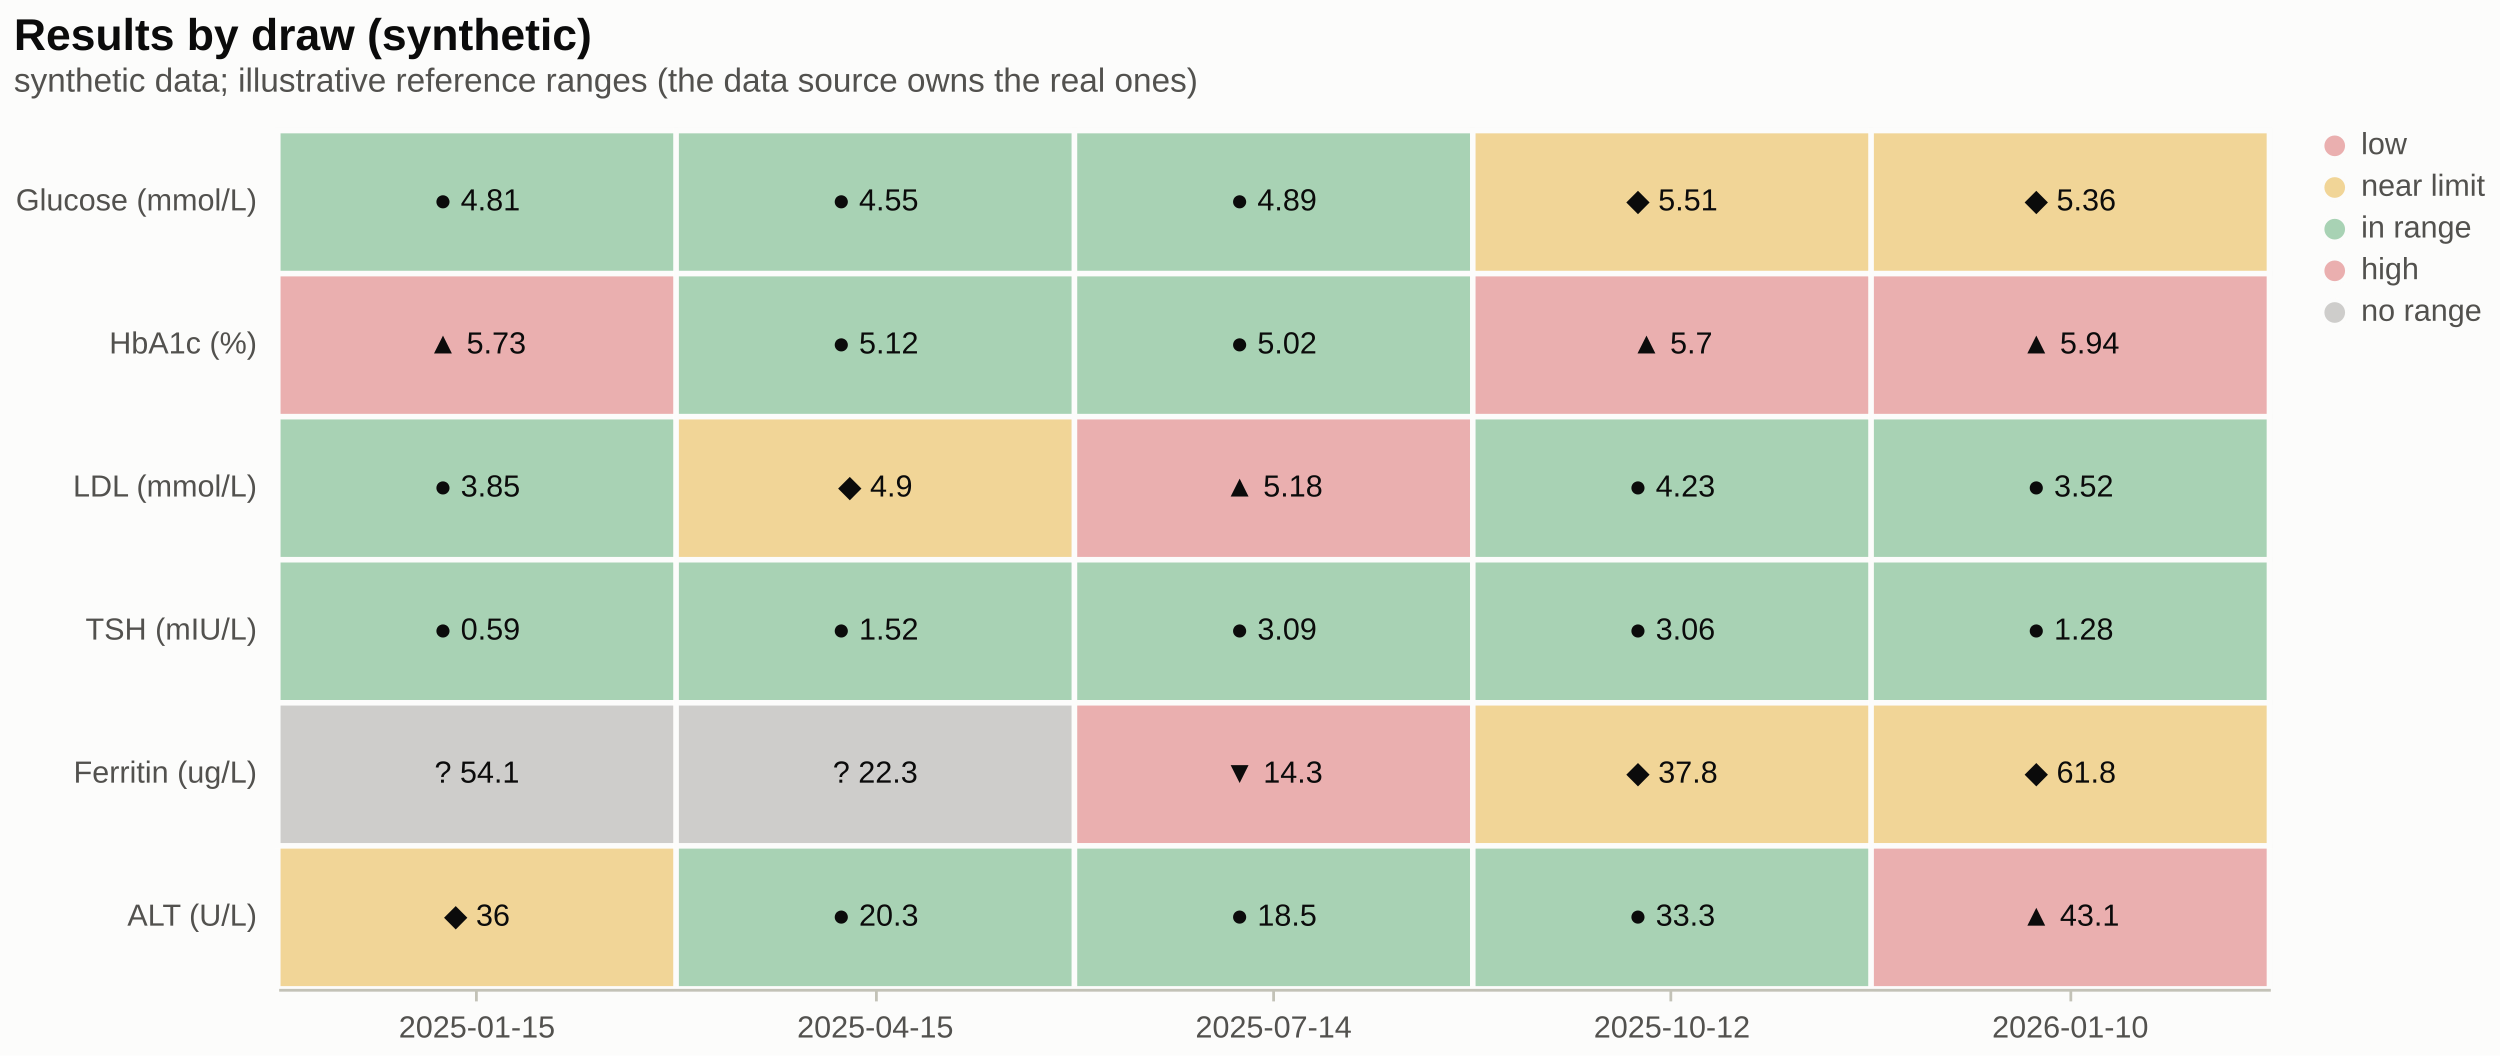
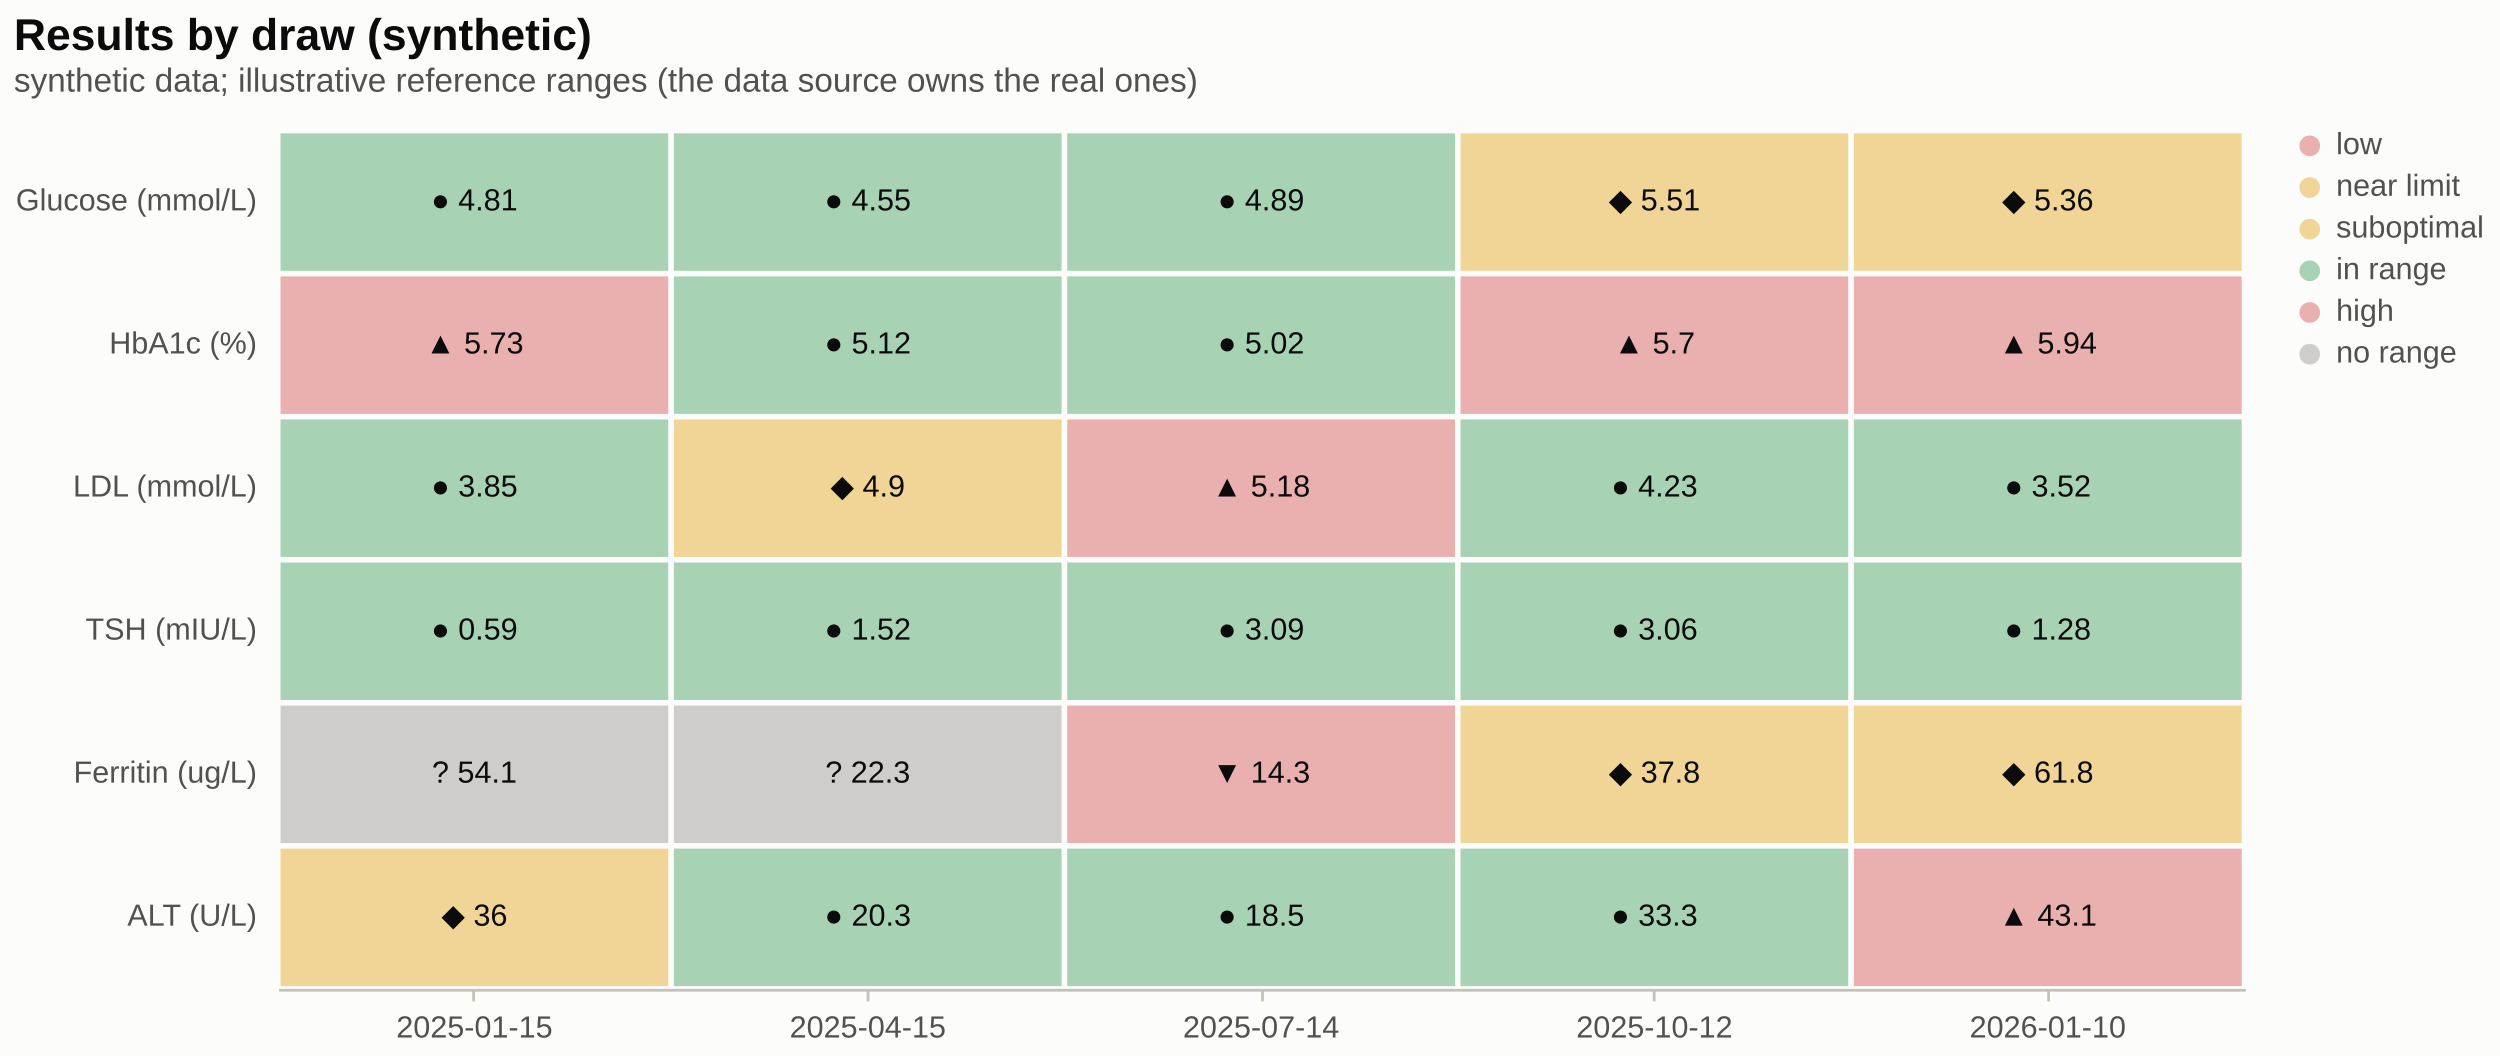
<svg xmlns="http://www.w3.org/2000/svg" width="900" height="380" viewBox="0 0 900 380" font-family="Arial, Liberation Sans, sans-serif">
  <defs>
    <clipPath id="clip-main">
-       <rect x="100" y="47" width="717" height="309" />
+       <rect x="100" y="47" width="708" height="309" />
    </clipPath>
  </defs>
  <rect width="100%" height="100%" fill="#fcfcfb" />
  <g>
-     <rect x="100" y="47" width="143.4" height="51.5" fill="#2b9348" stroke="#fcfcfb" opacity="0.4" stroke-width="2" />
-     <rect x="100" y="98.5" width="143.4" height="51.5" fill="#d03b3b" stroke="#fcfcfb" opacity="0.4" stroke-width="2" />
-     <rect x="100" y="150" width="143.4" height="51.5" fill="#2b9348" stroke="#fcfcfb" opacity="0.4" stroke-width="2" />
-     <rect x="100" y="201.5" width="143.4" height="51.5" fill="#2b9348" stroke="#fcfcfb" opacity="0.4" stroke-width="2" />
-     <rect x="100" y="253" width="143.4" height="51.5" fill="#898781" stroke="#fcfcfb" opacity="0.4" stroke-width="2" />
-     <rect x="100" y="304.5" width="143.4" height="51.5" fill="#e09a00" stroke="#fcfcfb" opacity="0.4" stroke-width="2" />
-     <rect x="243.4" y="47" width="143.4" height="51.5" fill="#2b9348" stroke="#fcfcfb" opacity="0.4" stroke-width="2" />
-     <rect x="243.4" y="98.5" width="143.4" height="51.5" fill="#2b9348" stroke="#fcfcfb" opacity="0.4" stroke-width="2" />
-     <rect x="243.4" y="150" width="143.4" height="51.5" fill="#e09a00" stroke="#fcfcfb" opacity="0.4" stroke-width="2" />
-     <rect x="243.4" y="201.5" width="143.4" height="51.5" fill="#2b9348" stroke="#fcfcfb" opacity="0.4" stroke-width="2" />
-     <rect x="243.4" y="253" width="143.4" height="51.5" fill="#898781" stroke="#fcfcfb" opacity="0.4" stroke-width="2" />
-     <rect x="243.4" y="304.5" width="143.4" height="51.5" fill="#2b9348" stroke="#fcfcfb" opacity="0.4" stroke-width="2" />
-     <rect x="386.8" y="47" width="143.4" height="51.5" fill="#2b9348" stroke="#fcfcfb" opacity="0.4" stroke-width="2" />
-     <rect x="386.8" y="98.5" width="143.4" height="51.5" fill="#2b9348" stroke="#fcfcfb" opacity="0.4" stroke-width="2" />
-     <rect x="386.8" y="150" width="143.4" height="51.5" fill="#d03b3b" stroke="#fcfcfb" opacity="0.4" stroke-width="2" />
-     <rect x="386.8" y="201.5" width="143.4" height="51.5" fill="#2b9348" stroke="#fcfcfb" opacity="0.4" stroke-width="2" />
-     <rect x="386.8" y="253" width="143.4" height="51.5" fill="#d03b3b" stroke="#fcfcfb" opacity="0.4" stroke-width="2" />
-     <rect x="386.8" y="304.5" width="143.4" height="51.5" fill="#2b9348" stroke="#fcfcfb" opacity="0.4" stroke-width="2" />
-     <rect x="530.2" y="47" width="143.4" height="51.5" fill="#e09a00" stroke="#fcfcfb" opacity="0.4" stroke-width="2" />
-     <rect x="530.2" y="98.5" width="143.4" height="51.5" fill="#d03b3b" stroke="#fcfcfb" opacity="0.4" stroke-width="2" />
-     <rect x="530.2" y="150" width="143.4" height="51.5" fill="#2b9348" stroke="#fcfcfb" opacity="0.4" stroke-width="2" />
-     <rect x="530.2" y="201.5" width="143.4" height="51.5" fill="#2b9348" stroke="#fcfcfb" opacity="0.4" stroke-width="2" />
-     <rect x="530.2" y="253" width="143.4" height="51.5" fill="#e09a00" stroke="#fcfcfb" opacity="0.4" stroke-width="2" />
-     <rect x="530.2" y="304.5" width="143.4" height="51.5" fill="#2b9348" stroke="#fcfcfb" opacity="0.4" stroke-width="2" />
-     <rect x="673.6" y="47" width="143.4" height="51.5" fill="#e09a00" stroke="#fcfcfb" opacity="0.4" stroke-width="2" />
-     <rect x="673.6" y="98.5" width="143.4" height="51.5" fill="#d03b3b" stroke="#fcfcfb" opacity="0.4" stroke-width="2" />
-     <rect x="673.6" y="150" width="143.4" height="51.5" fill="#2b9348" stroke="#fcfcfb" opacity="0.4" stroke-width="2" />
-     <rect x="673.6" y="201.5" width="143.4" height="51.5" fill="#2b9348" stroke="#fcfcfb" opacity="0.4" stroke-width="2" />
-     <rect x="673.6" y="253" width="143.4" height="51.5" fill="#e09a00" stroke="#fcfcfb" opacity="0.4" stroke-width="2" />
-     <rect x="673.6" y="304.5" width="143.4" height="51.5" fill="#d03b3b" stroke="#fcfcfb" opacity="0.4" stroke-width="2" />
-     <text x="171.7" y="75.75" font-size="11" fill="#0b0b0b" text-anchor="middle">● 4.81</text>
-     <text x="171.7" y="127.25" font-size="11" fill="#0b0b0b" text-anchor="middle">▲ 5.73</text>
-     <text x="171.7" y="178.75" font-size="11" fill="#0b0b0b" text-anchor="middle">● 3.85</text>
-     <text x="171.7" y="230.25" font-size="11" fill="#0b0b0b" text-anchor="middle">● 0.59</text>
-     <text x="171.7" y="281.75" font-size="11" fill="#0b0b0b" text-anchor="middle">? 54.1</text>
-     <text x="171.7" y="333.25" font-size="11" fill="#0b0b0b" text-anchor="middle">◆ 36</text>
-     <text x="315.1" y="75.75" font-size="11" fill="#0b0b0b" text-anchor="middle">● 4.55</text>
-     <text x="315.1" y="127.25" font-size="11" fill="#0b0b0b" text-anchor="middle">● 5.12</text>
-     <text x="315.1" y="178.75" font-size="11" fill="#0b0b0b" text-anchor="middle">◆ 4.9</text>
-     <text x="315.1" y="230.25" font-size="11" fill="#0b0b0b" text-anchor="middle">● 1.52</text>
-     <text x="315.1" y="281.75" font-size="11" fill="#0b0b0b" text-anchor="middle">? 22.3</text>
-     <text x="315.1" y="333.25" font-size="11" fill="#0b0b0b" text-anchor="middle">● 20.3</text>
-     <text x="458.5" y="75.75" font-size="11" fill="#0b0b0b" text-anchor="middle">● 4.89</text>
-     <text x="458.5" y="127.25" font-size="11" fill="#0b0b0b" text-anchor="middle">● 5.02</text>
-     <text x="458.5" y="178.75" font-size="11" fill="#0b0b0b" text-anchor="middle">▲ 5.18</text>
-     <text x="458.5" y="230.25" font-size="11" fill="#0b0b0b" text-anchor="middle">● 3.09</text>
-     <text x="458.5" y="281.75" font-size="11" fill="#0b0b0b" text-anchor="middle">▼ 14.3</text>
-     <text x="458.5" y="333.25" font-size="11" fill="#0b0b0b" text-anchor="middle">● 18.5</text>
-     <text x="601.9" y="75.75" font-size="11" fill="#0b0b0b" text-anchor="middle">◆ 5.51</text>
-     <text x="601.9" y="127.25" font-size="11" fill="#0b0b0b" text-anchor="middle">▲ 5.7</text>
-     <text x="601.9" y="178.75" font-size="11" fill="#0b0b0b" text-anchor="middle">● 4.23</text>
-     <text x="601.9" y="230.25" font-size="11" fill="#0b0b0b" text-anchor="middle">● 3.06</text>
-     <text x="601.9" y="281.75" font-size="11" fill="#0b0b0b" text-anchor="middle">◆ 37.8</text>
-     <text x="601.9" y="333.25" font-size="11" fill="#0b0b0b" text-anchor="middle">● 33.3</text>
-     <text x="745.3" y="75.75" font-size="11" fill="#0b0b0b" text-anchor="middle">◆ 5.36</text>
-     <text x="745.3" y="127.25" font-size="11" fill="#0b0b0b" text-anchor="middle">▲ 5.94</text>
-     <text x="745.3" y="178.75" font-size="11" fill="#0b0b0b" text-anchor="middle">● 3.52</text>
-     <text x="745.3" y="230.25" font-size="11" fill="#0b0b0b" text-anchor="middle">● 1.28</text>
-     <text x="745.3" y="281.75" font-size="11" fill="#0b0b0b" text-anchor="middle">◆ 61.8</text>
-     <text x="745.3" y="333.25" font-size="11" fill="#0b0b0b" text-anchor="middle">▲ 43.1</text>
+     <rect x="100" y="47" width="141.6" height="51.5" fill="#2b9348" stroke="#fcfcfb" opacity="0.4" stroke-width="2" />
+     <rect x="100" y="98.5" width="141.6" height="51.5" fill="#d03b3b" stroke="#fcfcfb" opacity="0.4" stroke-width="2" />
+     <rect x="100" y="150" width="141.6" height="51.5" fill="#2b9348" stroke="#fcfcfb" opacity="0.4" stroke-width="2" />
+     <rect x="100" y="201.5" width="141.6" height="51.5" fill="#2b9348" stroke="#fcfcfb" opacity="0.4" stroke-width="2" />
+     <rect x="100" y="253" width="141.6" height="51.5" fill="#898781" stroke="#fcfcfb" opacity="0.4" stroke-width="2" />
+     <rect x="100" y="304.5" width="141.6" height="51.5" fill="#e09a00" stroke="#fcfcfb" opacity="0.4" stroke-width="2" />
+     <rect x="241.6" y="47" width="141.6" height="51.5" fill="#2b9348" stroke="#fcfcfb" opacity="0.4" stroke-width="2" />
+     <rect x="241.6" y="98.5" width="141.6" height="51.5" fill="#2b9348" stroke="#fcfcfb" opacity="0.4" stroke-width="2" />
+     <rect x="241.6" y="150" width="141.6" height="51.5" fill="#e09a00" stroke="#fcfcfb" opacity="0.4" stroke-width="2" />
+     <rect x="241.6" y="201.5" width="141.6" height="51.5" fill="#2b9348" stroke="#fcfcfb" opacity="0.4" stroke-width="2" />
+     <rect x="241.6" y="253" width="141.6" height="51.5" fill="#898781" stroke="#fcfcfb" opacity="0.4" stroke-width="2" />
+     <rect x="241.6" y="304.5" width="141.6" height="51.5" fill="#2b9348" stroke="#fcfcfb" opacity="0.4" stroke-width="2" />
+     <rect x="383.2" y="47" width="141.6" height="51.5" fill="#2b9348" stroke="#fcfcfb" opacity="0.4" stroke-width="2" />
+     <rect x="383.2" y="98.5" width="141.6" height="51.5" fill="#2b9348" stroke="#fcfcfb" opacity="0.4" stroke-width="2" />
+     <rect x="383.2" y="150" width="141.6" height="51.5" fill="#d03b3b" stroke="#fcfcfb" opacity="0.4" stroke-width="2" />
+     <rect x="383.2" y="201.5" width="141.6" height="51.5" fill="#2b9348" stroke="#fcfcfb" opacity="0.4" stroke-width="2" />
+     <rect x="383.2" y="253" width="141.6" height="51.5" fill="#d03b3b" stroke="#fcfcfb" opacity="0.4" stroke-width="2" />
+     <rect x="383.2" y="304.5" width="141.6" height="51.5" fill="#2b9348" stroke="#fcfcfb" opacity="0.4" stroke-width="2" />
+     <rect x="524.8" y="47" width="141.6" height="51.5" fill="#e09a00" stroke="#fcfcfb" opacity="0.4" stroke-width="2" />
+     <rect x="524.8" y="98.5" width="141.6" height="51.5" fill="#d03b3b" stroke="#fcfcfb" opacity="0.4" stroke-width="2" />
+     <rect x="524.8" y="150" width="141.6" height="51.5" fill="#2b9348" stroke="#fcfcfb" opacity="0.4" stroke-width="2" />
+     <rect x="524.8" y="201.5" width="141.6" height="51.5" fill="#2b9348" stroke="#fcfcfb" opacity="0.4" stroke-width="2" />
+     <rect x="524.8" y="253" width="141.6" height="51.5" fill="#e09a00" stroke="#fcfcfb" opacity="0.4" stroke-width="2" />
+     <rect x="524.8" y="304.5" width="141.6" height="51.5" fill="#2b9348" stroke="#fcfcfb" opacity="0.4" stroke-width="2" />
+     <rect x="666.4" y="47" width="141.6" height="51.5" fill="#e09a00" stroke="#fcfcfb" opacity="0.4" stroke-width="2" />
+     <rect x="666.4" y="98.5" width="141.6" height="51.5" fill="#d03b3b" stroke="#fcfcfb" opacity="0.4" stroke-width="2" />
+     <rect x="666.4" y="150" width="141.6" height="51.5" fill="#2b9348" stroke="#fcfcfb" opacity="0.4" stroke-width="2" />
+     <rect x="666.4" y="201.5" width="141.6" height="51.5" fill="#2b9348" stroke="#fcfcfb" opacity="0.4" stroke-width="2" />
+     <rect x="666.4" y="253" width="141.6" height="51.5" fill="#e09a00" stroke="#fcfcfb" opacity="0.4" stroke-width="2" />
+     <rect x="666.4" y="304.5" width="141.6" height="51.5" fill="#d03b3b" stroke="#fcfcfb" opacity="0.4" stroke-width="2" />
+     <text x="170.8" y="75.75" font-size="11" fill="#0b0b0b" text-anchor="middle">● 4.81</text>
+     <text x="170.8" y="127.25" font-size="11" fill="#0b0b0b" text-anchor="middle">▲ 5.73</text>
+     <text x="170.8" y="178.75" font-size="11" fill="#0b0b0b" text-anchor="middle">● 3.85</text>
+     <text x="170.8" y="230.25" font-size="11" fill="#0b0b0b" text-anchor="middle">● 0.59</text>
+     <text x="170.8" y="281.75" font-size="11" fill="#0b0b0b" text-anchor="middle">? 54.1</text>
+     <text x="170.8" y="333.25" font-size="11" fill="#0b0b0b" text-anchor="middle">◆ 36</text>
+     <text x="312.4" y="75.75" font-size="11" fill="#0b0b0b" text-anchor="middle">● 4.55</text>
+     <text x="312.4" y="127.25" font-size="11" fill="#0b0b0b" text-anchor="middle">● 5.12</text>
+     <text x="312.4" y="178.75" font-size="11" fill="#0b0b0b" text-anchor="middle">◆ 4.9</text>
+     <text x="312.4" y="230.25" font-size="11" fill="#0b0b0b" text-anchor="middle">● 1.52</text>
+     <text x="312.4" y="281.75" font-size="11" fill="#0b0b0b" text-anchor="middle">? 22.3</text>
+     <text x="312.4" y="333.25" font-size="11" fill="#0b0b0b" text-anchor="middle">● 20.3</text>
+     <text x="454" y="75.75" font-size="11" fill="#0b0b0b" text-anchor="middle">● 4.89</text>
+     <text x="454" y="127.25" font-size="11" fill="#0b0b0b" text-anchor="middle">● 5.02</text>
+     <text x="454" y="178.75" font-size="11" fill="#0b0b0b" text-anchor="middle">▲ 5.18</text>
+     <text x="454" y="230.25" font-size="11" fill="#0b0b0b" text-anchor="middle">● 3.09</text>
+     <text x="454" y="281.75" font-size="11" fill="#0b0b0b" text-anchor="middle">▼ 14.3</text>
+     <text x="454" y="333.25" font-size="11" fill="#0b0b0b" text-anchor="middle">● 18.5</text>
+     <text x="595.6" y="75.75" font-size="11" fill="#0b0b0b" text-anchor="middle">◆ 5.51</text>
+     <text x="595.6" y="127.25" font-size="11" fill="#0b0b0b" text-anchor="middle">▲ 5.7</text>
+     <text x="595.6" y="178.75" font-size="11" fill="#0b0b0b" text-anchor="middle">● 4.23</text>
+     <text x="595.6" y="230.25" font-size="11" fill="#0b0b0b" text-anchor="middle">● 3.06</text>
+     <text x="595.6" y="281.75" font-size="11" fill="#0b0b0b" text-anchor="middle">◆ 37.8</text>
+     <text x="595.6" y="333.25" font-size="11" fill="#0b0b0b" text-anchor="middle">● 33.3</text>
+     <text x="737.2" y="75.75" font-size="11" fill="#0b0b0b" text-anchor="middle">◆ 5.36</text>
+     <text x="737.2" y="127.25" font-size="11" fill="#0b0b0b" text-anchor="middle">▲ 5.94</text>
+     <text x="737.2" y="178.75" font-size="11" fill="#0b0b0b" text-anchor="middle">● 3.52</text>
+     <text x="737.2" y="230.25" font-size="11" fill="#0b0b0b" text-anchor="middle">● 1.28</text>
+     <text x="737.2" y="281.75" font-size="11" fill="#0b0b0b" text-anchor="middle">◆ 61.8</text>
+     <text x="737.2" y="333.25" font-size="11" fill="#0b0b0b" text-anchor="middle">▲ 43.1</text>
  </g>
-   <line x1="100.5" y1="356.5" x2="817.5" y2="356.5" stroke="#c3c2b7" stroke-width="1" />
-   <line x1="171.5" y1="356.5" x2="171.5" y2="360.5" stroke="#c3c2b7" stroke-width="1" />
-   <text x="171.7" y="373.5" font-size="11" fill="#52514e" text-anchor="middle">2025-01-15</text>
-   <line x1="315.5" y1="356.5" x2="315.5" y2="360.5" stroke="#c3c2b7" stroke-width="1" />
-   <text x="315.1" y="373.5" font-size="11" fill="#52514e" text-anchor="middle">2025-04-15</text>
-   <line x1="458.5" y1="356.5" x2="458.5" y2="360.5" stroke="#c3c2b7" stroke-width="1" />
-   <text x="458.5" y="373.5" font-size="11" fill="#52514e" text-anchor="middle">2025-07-14</text>
-   <line x1="601.5" y1="356.5" x2="601.5" y2="360.5" stroke="#c3c2b7" stroke-width="1" />
-   <text x="601.9" y="373.5" font-size="11" fill="#52514e" text-anchor="middle">2025-10-12</text>
-   <line x1="745.5" y1="356.5" x2="745.5" y2="360.5" stroke="#c3c2b7" stroke-width="1" />
-   <text x="745.3" y="373.5" font-size="11" fill="#52514e" text-anchor="middle">2026-01-10</text>
+   <line x1="100.5" y1="356.5" x2="808.5" y2="356.5" stroke="#c3c2b7" stroke-width="1" />
+   <line x1="170.5" y1="356.5" x2="170.5" y2="360.5" stroke="#c3c2b7" stroke-width="1" />
+   <text x="170.8" y="373.5" font-size="11" fill="#52514e" text-anchor="middle">2025-01-15</text>
+   <line x1="312.5" y1="356.5" x2="312.5" y2="360.5" stroke="#c3c2b7" stroke-width="1" />
+   <text x="312.4" y="373.5" font-size="11" fill="#52514e" text-anchor="middle">2025-04-15</text>
+   <line x1="454.5" y1="356.5" x2="454.5" y2="360.5" stroke="#c3c2b7" stroke-width="1" />
+   <text x="454" y="373.5" font-size="11" fill="#52514e" text-anchor="middle">2025-07-14</text>
+   <line x1="595.5" y1="356.5" x2="595.5" y2="360.5" stroke="#c3c2b7" stroke-width="1" />
+   <text x="595.6" y="373.5" font-size="11" fill="#52514e" text-anchor="middle">2025-10-12</text>
+   <line x1="737.5" y1="356.5" x2="737.5" y2="360.5" stroke="#c3c2b7" stroke-width="1" />
+   <text x="737.2" y="373.5" font-size="11" fill="#52514e" text-anchor="middle">2026-01-10</text>
  <text x="92.5" y="75.75" font-size="11" fill="#52514e" text-anchor="end">Glucose (mmol/L)</text>
  <text x="92.5" y="127.25" font-size="11" fill="#52514e" text-anchor="end">HbA1c (%)</text>
  <text x="92.5" y="178.75" font-size="11" fill="#52514e" text-anchor="end">LDL (mmol/L)</text>
  <text x="92.5" y="230.25" font-size="11" fill="#52514e" text-anchor="end">TSH (mIU/L)</text>
  <text x="92.5" y="281.75" font-size="11" fill="#52514e" text-anchor="end">Ferritin (ug/L)</text>
  <text x="92.5" y="333.25" font-size="11" fill="#52514e" text-anchor="end">ALT (U/L)</text>
-   <circle cx="840.5" cy="52.5" r="4.47" fill="#d03b3b" stroke="#fcfcfb" stroke-width="1.5" opacity="0.4" />
-   <text x="850" y="55.5" font-size="11" fill="#52514e" text-anchor="start">low</text>
-   <circle cx="840.5" cy="67.5" r="4.47" fill="#e09a00" stroke="#fcfcfb" stroke-width="1.5" opacity="0.4" />
-   <text x="850" y="70.5" font-size="11" fill="#52514e" text-anchor="start">near limit</text>
-   <circle cx="840.5" cy="82.5" r="4.47" fill="#2b9348" stroke="#fcfcfb" stroke-width="1.5" opacity="0.4" />
-   <text x="850" y="85.5" font-size="11" fill="#52514e" text-anchor="start">in range</text>
-   <circle cx="840.5" cy="97.5" r="4.47" fill="#d03b3b" stroke="#fcfcfb" stroke-width="1.5" opacity="0.4" />
-   <text x="850" y="100.5" font-size="11" fill="#52514e" text-anchor="start">high</text>
-   <circle cx="840.5" cy="112.5" r="4.47" fill="#898781" stroke="#fcfcfb" stroke-width="1.5" opacity="0.4" />
-   <text x="850" y="115.5" font-size="11" fill="#52514e" text-anchor="start">no range</text>
+   <circle cx="831.5" cy="52.5" r="4.47" fill="#d03b3b" stroke="#fcfcfb" stroke-width="1.5" opacity="0.4" />
+   <text x="841" y="55.5" font-size="11" fill="#52514e" text-anchor="start">low</text>
+   <circle cx="831.5" cy="67.5" r="4.47" fill="#e09a00" stroke="#fcfcfb" stroke-width="1.5" opacity="0.4" />
+   <text x="841" y="70.5" font-size="11" fill="#52514e" text-anchor="start">near limit</text>
+   <circle cx="831.5" cy="82.5" r="4.47" fill="#e09a00" stroke="#fcfcfb" stroke-width="1.5" opacity="0.4" />
+   <text x="841" y="85.5" font-size="11" fill="#52514e" text-anchor="start">suboptimal</text>
+   <circle cx="831.5" cy="97.5" r="4.47" fill="#2b9348" stroke="#fcfcfb" stroke-width="1.5" opacity="0.4" />
+   <text x="841" y="100.5" font-size="11" fill="#52514e" text-anchor="start">in range</text>
+   <circle cx="831.5" cy="112.5" r="4.47" fill="#d03b3b" stroke="#fcfcfb" stroke-width="1.5" opacity="0.4" />
+   <text x="841" y="115.5" font-size="11" fill="#52514e" text-anchor="start">high</text>
+   <circle cx="831.5" cy="127.5" r="4.47" fill="#898781" stroke="#fcfcfb" stroke-width="1.5" opacity="0.4" />
+   <text x="841" y="130.5" font-size="11" fill="#52514e" text-anchor="start">no range</text>
  <text x="5" y="18" font-size="16" fill="#0b0b0b" font-weight="600" text-anchor="start">Results by draw (synthetic)</text>
  <text x="5" y="33" font-size="12" fill="#52514e" font-weight="normal" text-anchor="start">synthetic data; illustrative reference ranges (the data source owns the real ones)</text>
</svg>
